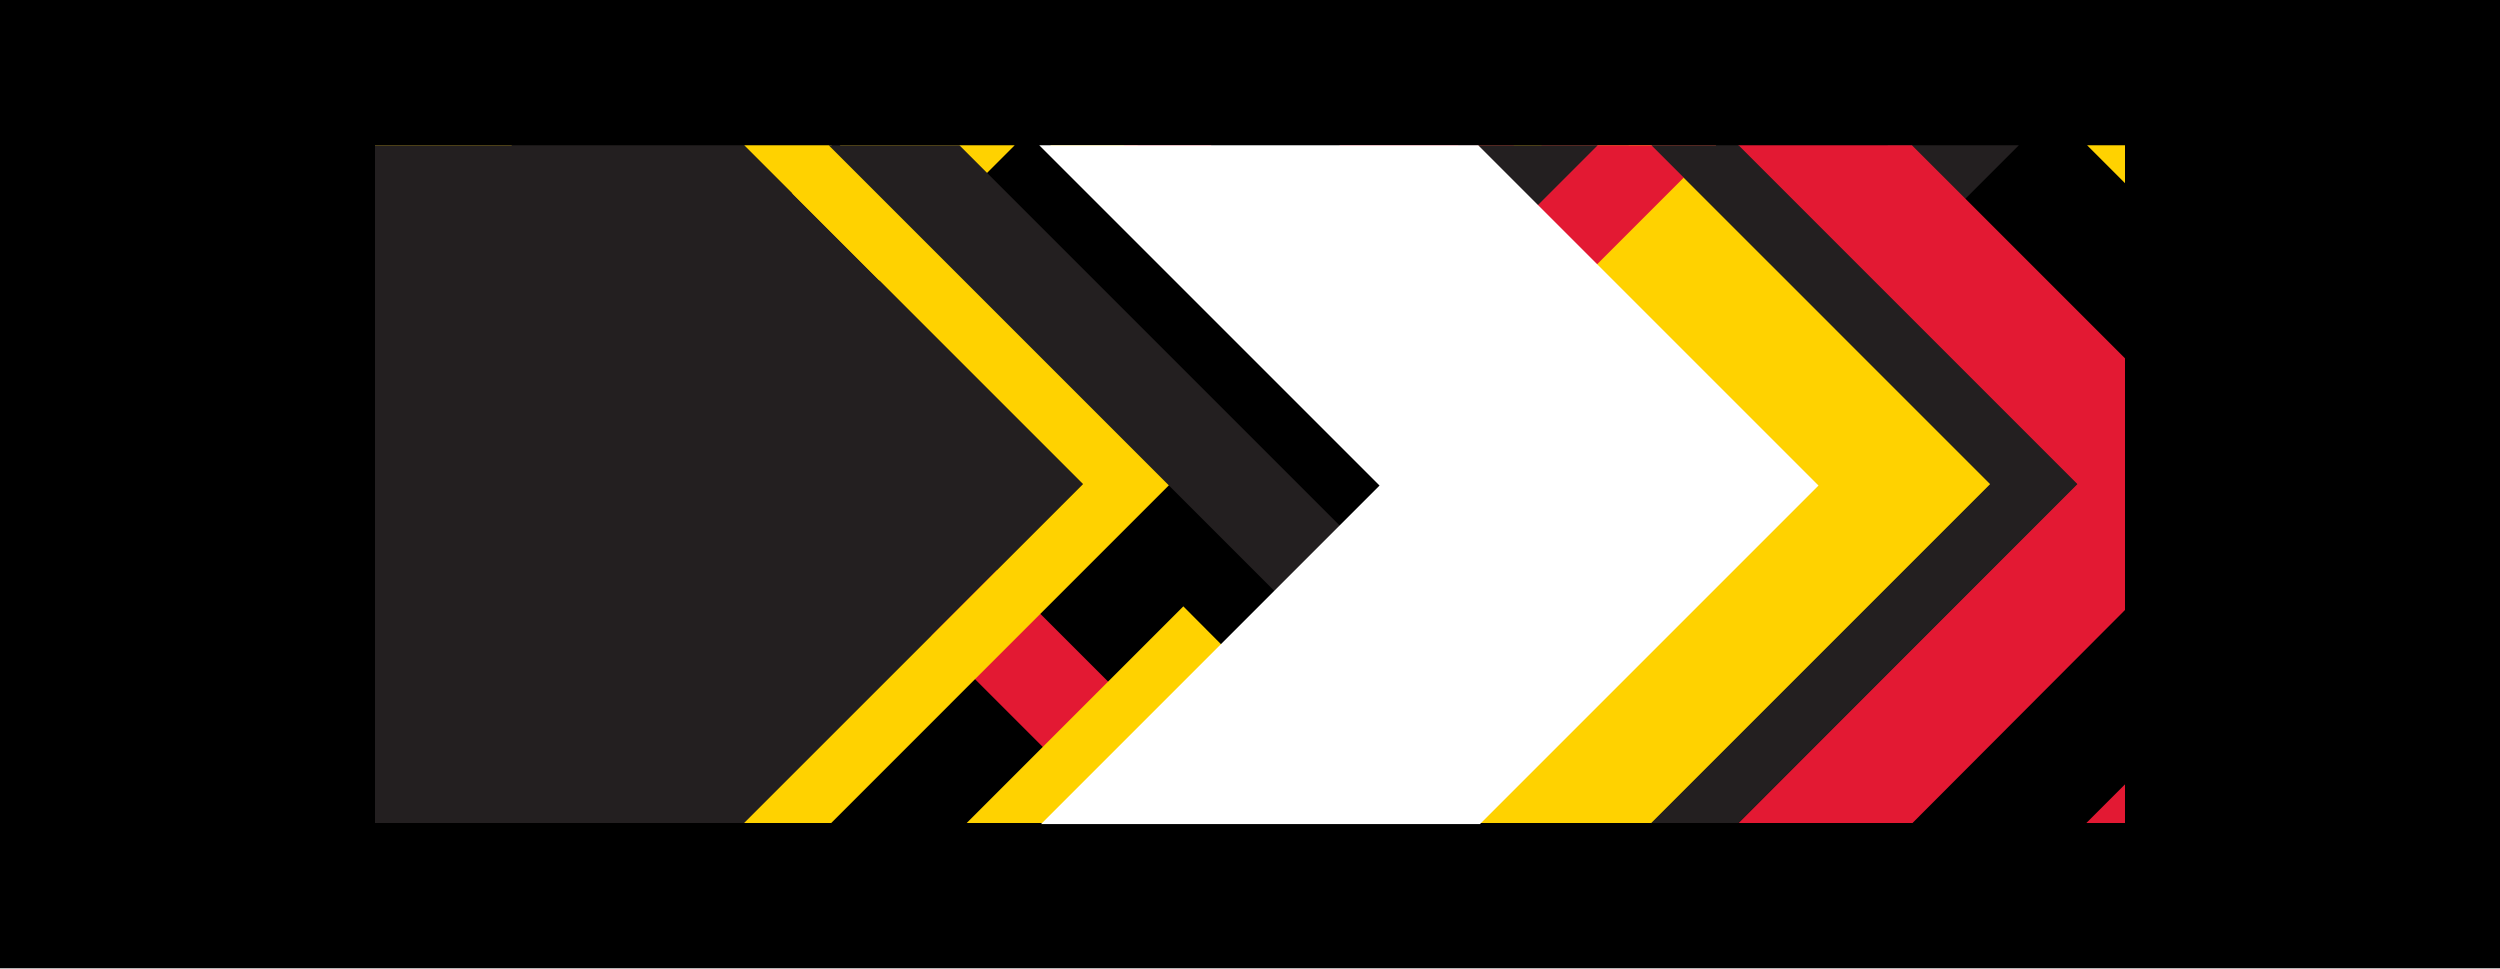
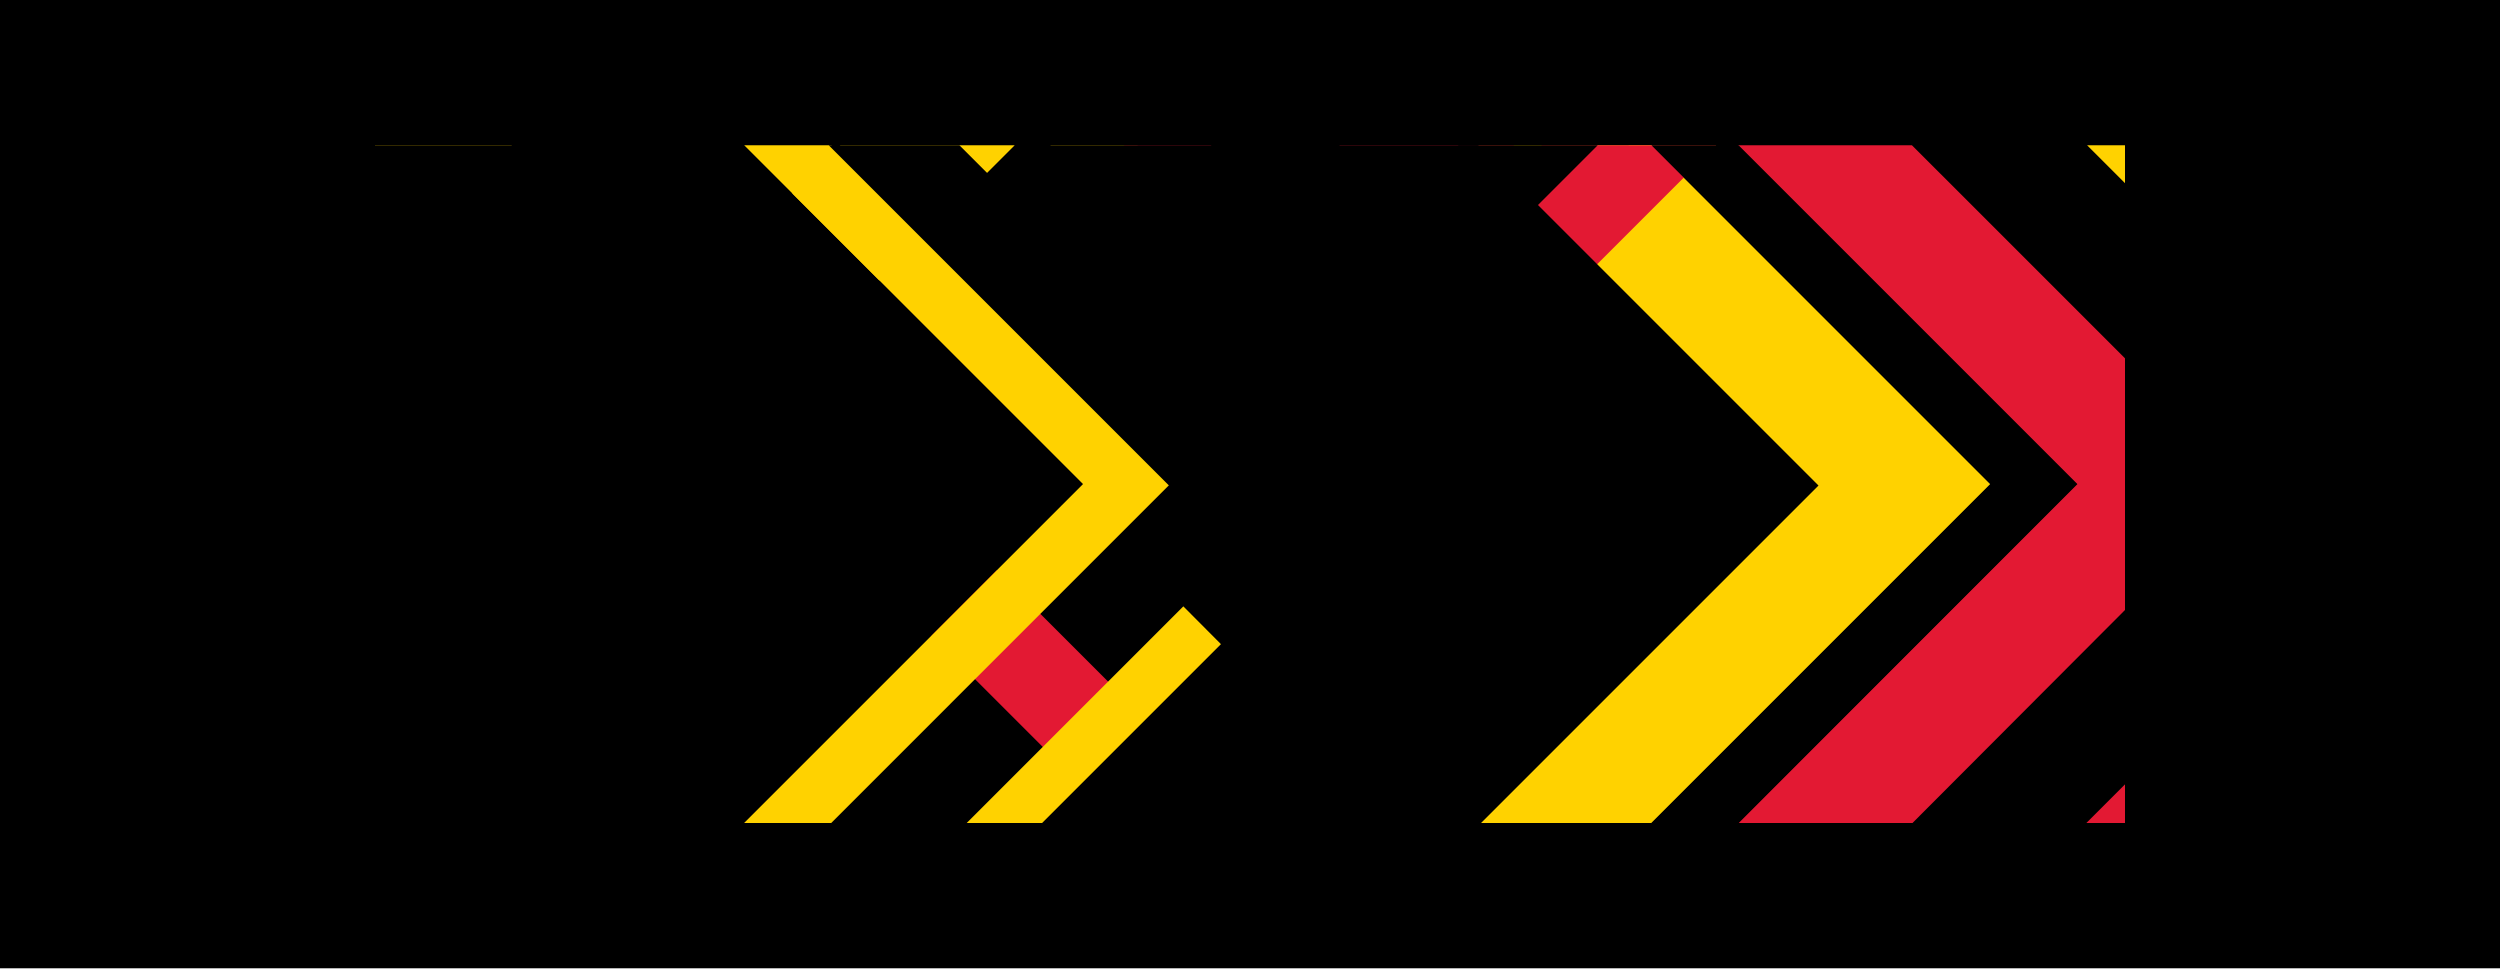
<svg xmlns="http://www.w3.org/2000/svg" id="Fearlessly-Forward-Logo" data-name="Layer 1" viewBox="0 0 1032.8 400">
  <defs>
    <style>
      .cls-1 { fill: none; }
      .cls-2 { clip-path: url(#clippath); }
-       .cls-3 { fill: #fff; }
+       .cls-3 { fill: #000; }
      .cls-4 { fill: #ffd200; }
      .cls-5 { fill: #e31933; }
-       .cls-6 { fill: #231f20; }
+       .cls-6 { fill: #000; }
    </style>
    <clipPath id="clippath">
      <rect class="cls-1" width="1032.8" height="400" />
    </clipPath>
  </defs>
  <rect width="1032.8" height="400" fill="#000" />
  <g transform="translate(154.92 60) scale(.7)">
    <g class="cls-2">
      <g>
        <polygon class="cls-5" points="658.3 542.19 265.93 149.82 246.65 130.54 227.37 149.82 -157.8 534.99 -119.24 573.55 246.65 207.66 619.74 580.75 658.3 542.19" />
        <polygon class="cls-4" points="495.04 -220.31 177.58 97.15 -139.88 -220.31 -191.29 -168.9 151.88 174.27 177.58 199.97 203.29 174.27 546.45 -168.9 495.04 -220.31" />
        <polygon class="cls-5" points="-346.05 -117.45 -28.54 200.05 -345.37 517.51 -293.86 568.82 74.18 199.94 48.53 174.29 -294.64 -168.87 -346.05 -117.45" />
        <polygon class="cls-6" points="-2.48 -117.45 -4.98 200.05 -1.81 517.51 49.71 568.82 417.75 199.94 392.09 174.29 48.93 -168.87 -2.48 -117.45" />
        <polygon class="cls-4" points="87.54 530.28 417.85 199.97 87.54 -130.33 113.25 -156.04 456.41 187.12 469.26 199.97 456.41 212.82 113.25 555.99 87.54 530.28" />
        <polygon class="cls-6" points="-204.14 -130.31 126.17 200 -204.14 530.31 -178.43 556.01 164.73 212.85 177.58 200 -178.43 -156.01 -204.14 -130.31" />
      </g>
      <g>
        <polygon class="cls-6" points="207.33 -60.43 599.69 331.93 618.97 351.21 638.25 331.93 1023.42 -53.24 984.86 -91.8 618.97 274.09 245.89 -98.99 207.33 -60.43" />
        <polygon class="cls-5" points="1691.1 542.19 1298.73 149.82 1279.45 130.54 1260.17 149.82 875 534.99 913.56 573.55 1279.45 207.66 1652.54 580.75 1691.1 542.19" />
        <polygon class="cls-4" points="301.57 -148.97 262.92 -136.2 594.56 197 613.89 177.68 919.06 -127.49 880.5 -140.35 594.65 145.49 301.57 -148.97" />
        <polygon class="cls-4" points="770.05 618.11 808.7 605.34 477.05 272.14 457.73 291.46 152.56 596.63 191.11 609.5 476.96 323.65 770.05 618.11" />
        <polygon class="cls-4" points="533.1 -117.45 850.56 200 533.1 517.46 584.51 568.87 927.68 225.7 953.39 200 927.68 174.29 584.51 -168.87 533.1 -117.45" />
        <polygon class="cls-4" points="1527.84 -220.31 1210.38 97.15 892.93 -220.31 841.51 -168.9 1184.68 174.27 1210.38 199.97 1236.09 174.27 1579.25 -168.9 1527.84 -220.31" />
        <polygon class="cls-5" points="686.75 -117.45 1004.26 200.05 687.43 517.51 738.94 568.82 1106.98 199.94 1081.33 174.29 738.16 -168.87 686.75 -117.45" />
        <polygon class="cls-5" points="997.78 -309.11 680.28 8.4 362.82 -308.43 311.51 -256.92 680.38 111.12 706.04 85.47 1049.19 -257.7 997.78 -309.11" />
        <polygon class="cls-6" points="1030.32 -117.45 1347.82 200.05 1030.99 517.51 1082.51 568.82 1450.55 199.94 1424.89 174.29 1081.73 -168.87 1030.32 -117.45" />
        <polygon class="cls-6" points="622.98 530.31 953.29 200 622.98 -130.31 648.69 -156.01 991.85 187.14 1004.7 200 991.85 212.85 648.69 556.01 622.98 530.31" />
        <polygon class="cls-5" points="311.51 530.31 641.82 200 311.51 -130.31 337.22 -156.01 680.38 187.14 693.23 200 680.38 212.85 337.22 556.01 311.51 530.31" />
        <polygon class="cls-6" points="997.78 -378.98 680.28 -61.47 362.82 -378.31 311.51 -326.79 680.38 41.25 706.04 15.59 1049.19 -327.57 997.78 -378.98" />
      </g>
    </g>
    <polygon class="cls-3" points="787.14 136.08 651.06 0 392 0 592.85 200.84 393.07 400.62 652.13 400.62 787.14 265.61 851.91 200.84 787.14 136.08" />
  </g>
</svg>
